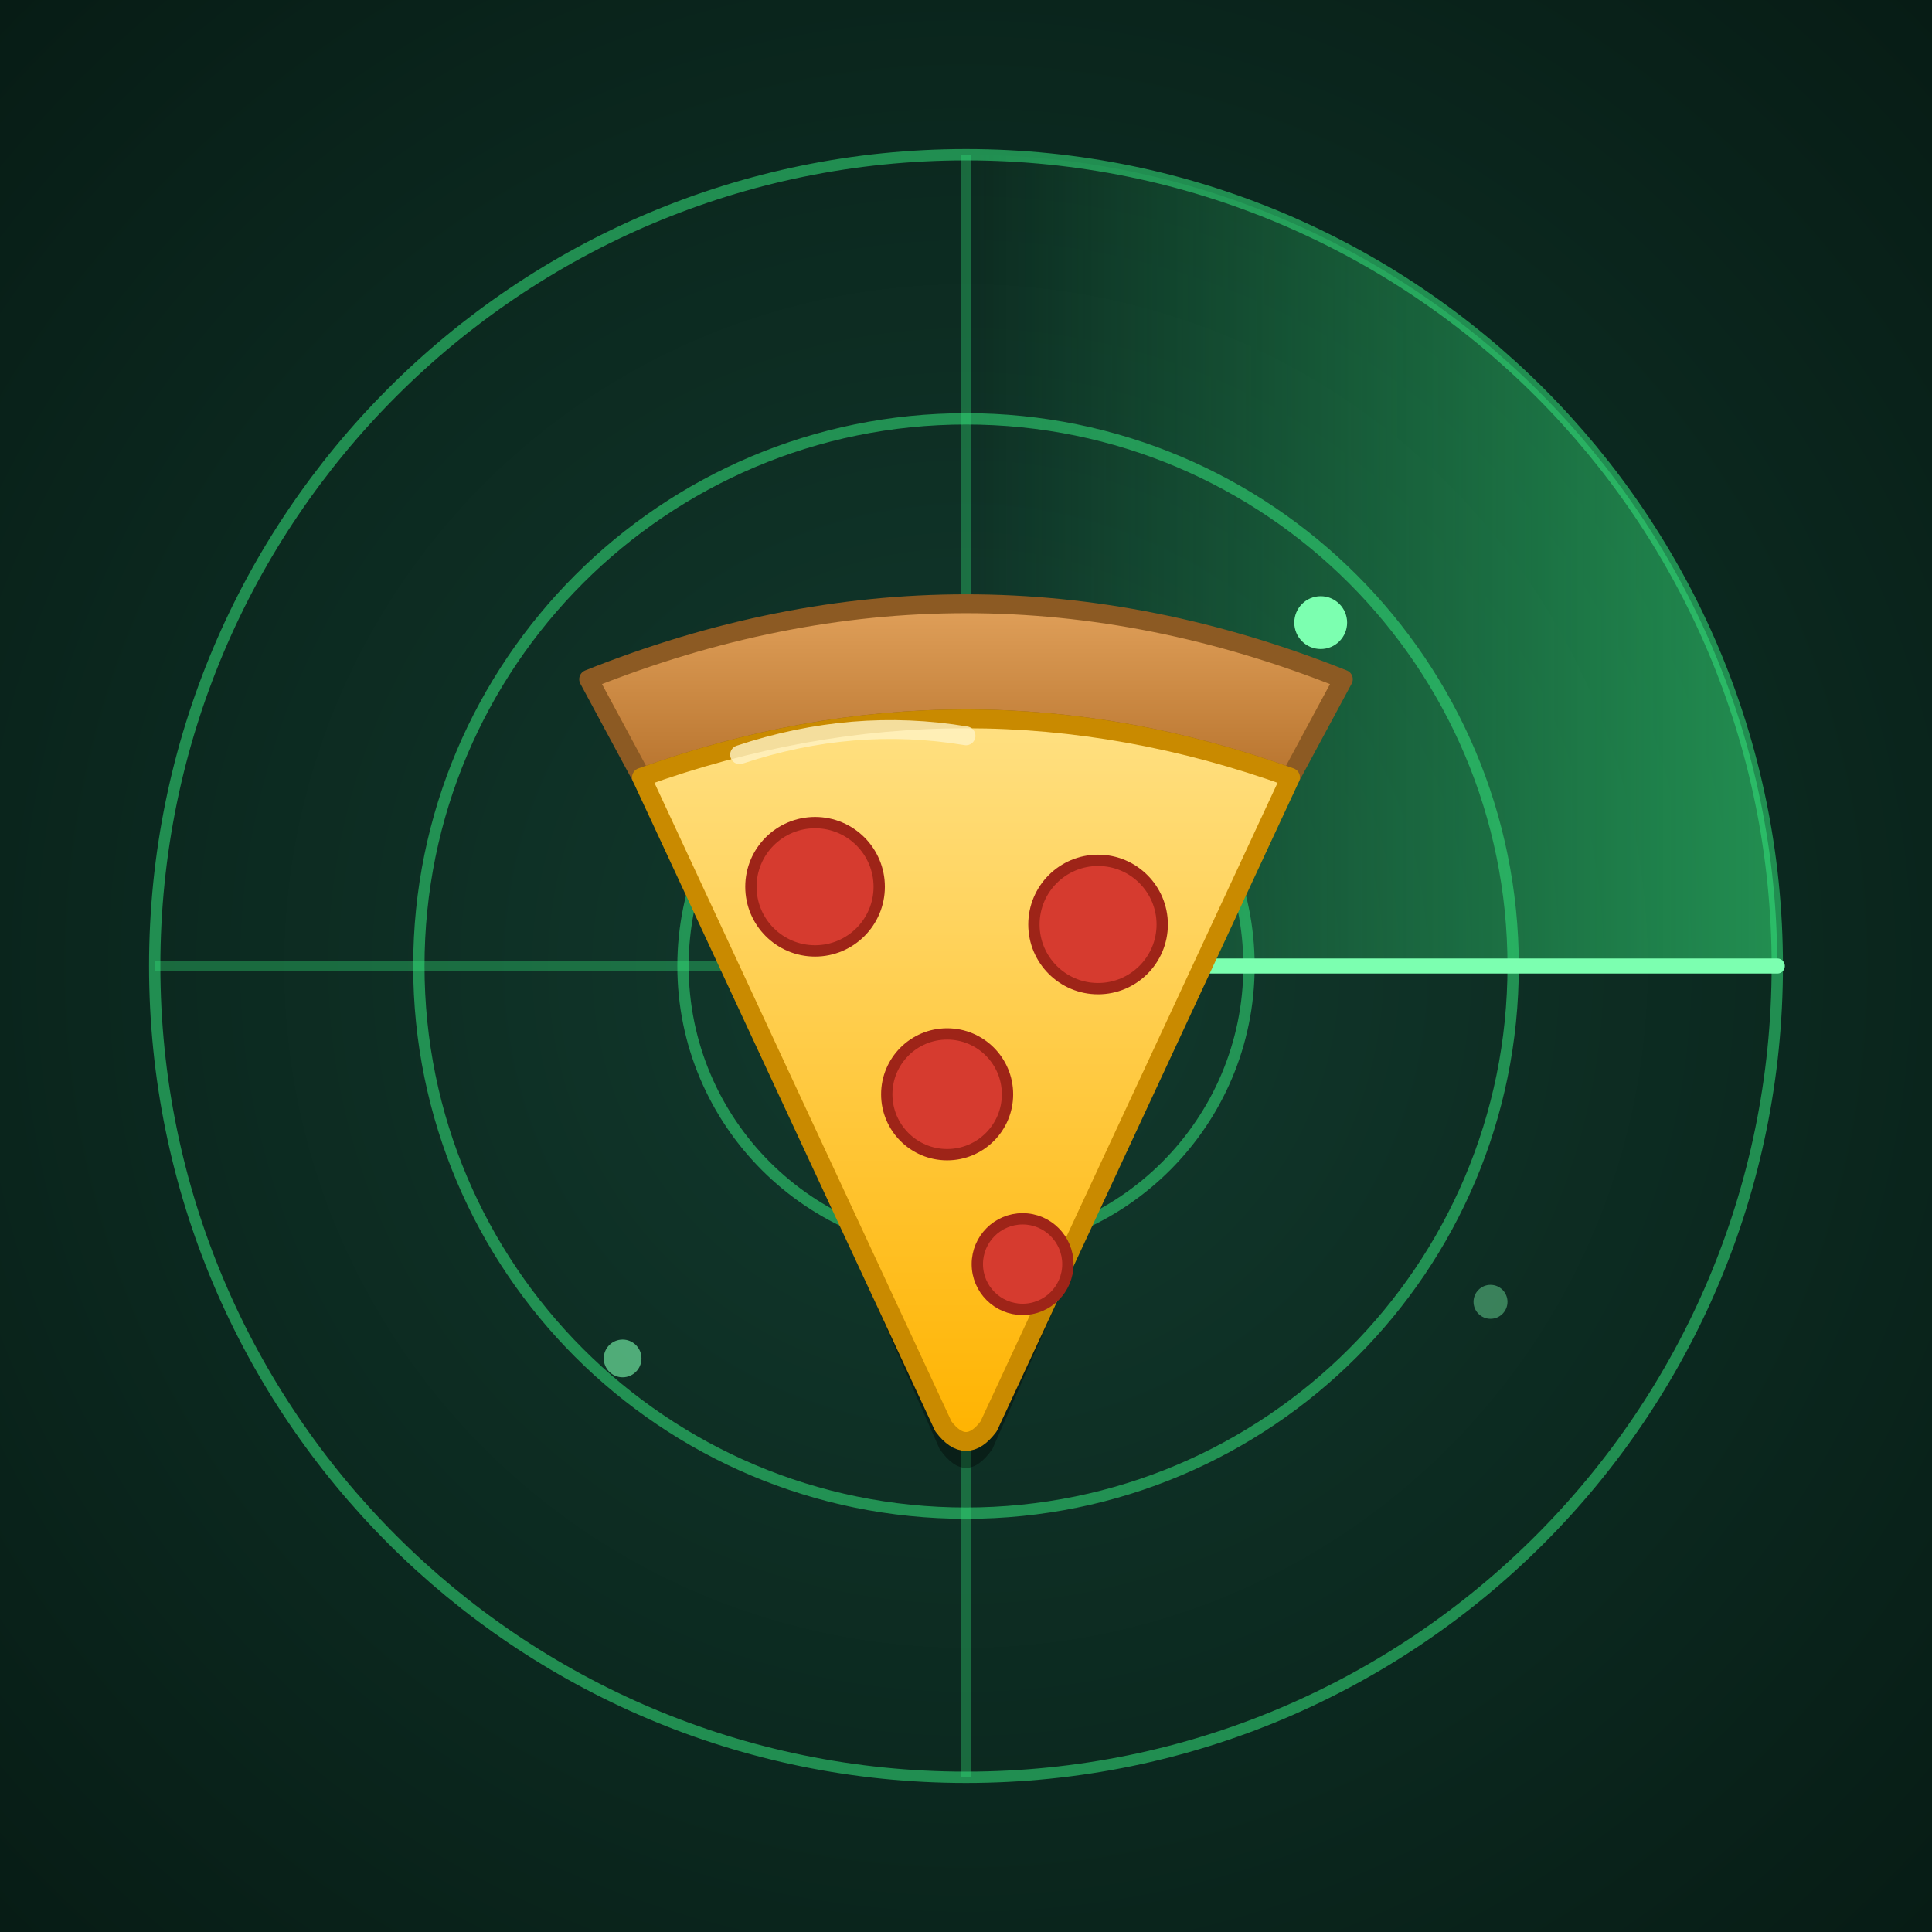
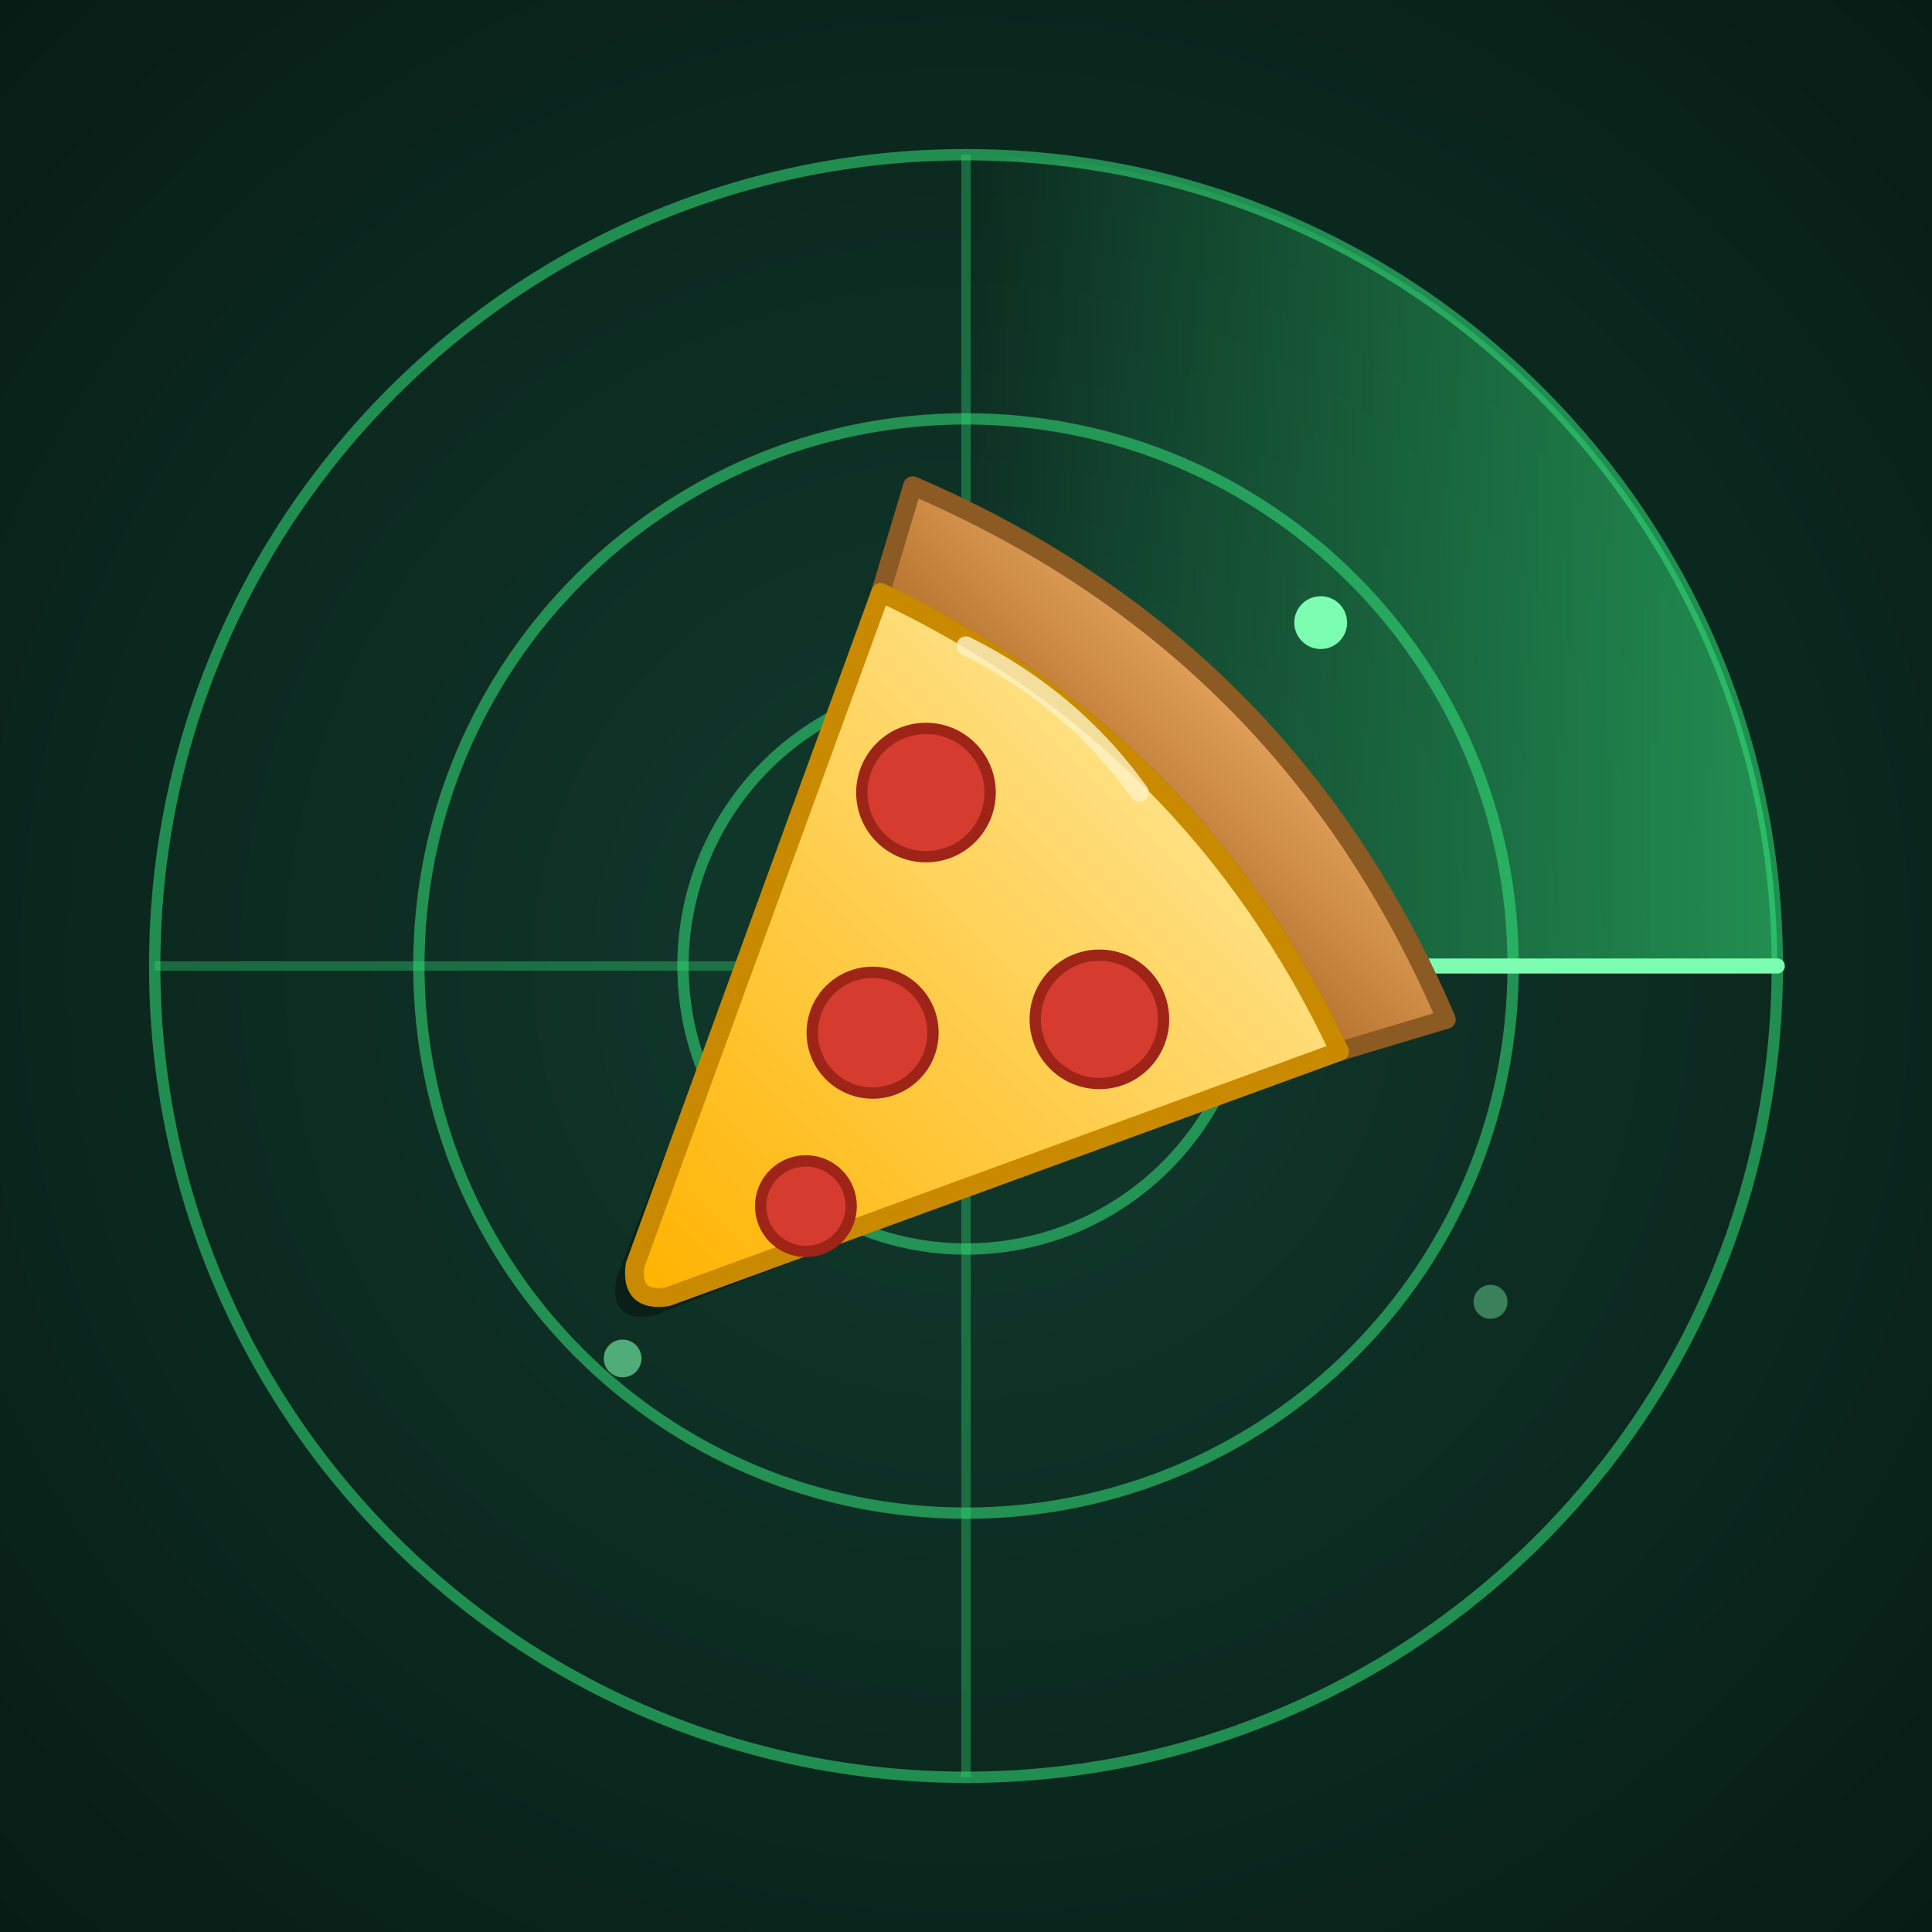
<svg xmlns="http://www.w3.org/2000/svg" viewBox="0 0 1024 1024">
  <defs>
    <radialGradient id="bg" cx="0.5" cy="0.5" r="0.7">
      <stop offset="0" stop-color="#123B2E" />
      <stop offset="1" stop-color="#071C15" />
    </radialGradient>
    <linearGradient id="sweep" x1="0" y1="0" x2="1" y2="0">
      <stop offset="0" stop-color="#34E27A" stop-opacity="0" />
      <stop offset="1" stop-color="#34E27A" stop-opacity="0.55" />
    </linearGradient>
    <linearGradient id="cheese" x1="0" y1="0" x2="0" y2="1">
      <stop offset="0" stop-color="#FFE082" />
      <stop offset="1" stop-color="#FFB300" />
    </linearGradient>
    <linearGradient id="crust" x1="0" y1="0" x2="0" y2="1">
      <stop offset="0" stop-color="#E0A05A" />
      <stop offset="1" stop-color="#B8742E" />
    </linearGradient>
  </defs>
  <rect width="1024" height="1024" fill="url(#bg)" />
  <g fill="none" stroke="#34E27A" stroke-opacity="0.55" stroke-width="6">
    <circle cx="512" cy="512" r="150" />
    <circle cx="512" cy="512" r="290" />
    <circle cx="512" cy="512" r="430" />
  </g>
  <g stroke="#34E27A" stroke-opacity="0.35" stroke-width="5">
    <line x1="512" y1="82" x2="512" y2="942" />
    <line x1="82" y1="512" x2="942" y2="512" />
  </g>
  <path d="M512 512 L512 82 A430 430 0 0 1 942 512 Z" fill="url(#sweep)" />
  <line x1="512" y1="512" x2="942" y2="512" stroke="#7CFFB0" stroke-width="8" stroke-linecap="round" />
  <circle cx="700" cy="330" r="14" fill="#7CFFB0" />
  <circle cx="330" cy="720" r="10" fill="#7CFFB0" opacity="0.6" />
  <circle cx="790" cy="690" r="9" fill="#7CFFB0" opacity="0.4" />
-   <g transform="translate(512,520)">
+   <g transform="translate(512,512) rotate(45)">
    <path d="M-190 -170 Q0 -235 190 -170 L14 230 Q0 250 -14 230 Z" fill="#000" opacity="0.35" transform="translate(0,18)" />
    <path d="M-200 -160 Q0 -240 200 -160 L172 -108 Q0 -170 -172 -108 Z" fill="url(#crust)" stroke="#8C5A23" stroke-width="10" stroke-linejoin="round" />
    <path d="M-172 -108 Q0 -170 172 -108 L12 236 Q0 252 -12 236 Z" fill="url(#cheese)" stroke="#C98A00" stroke-width="10" stroke-linejoin="round" />
    <g fill="#D63B2F" stroke="#9E2418" stroke-width="6">
      <circle cx="-80" cy="-50" r="34" />
      <circle cx="70" cy="-30" r="34" />
      <circle cx="-10" cy="60" r="32" />
      <circle cx="30" cy="150" r="24" />
    </g>
    <path d="M-120 -120 Q-60 -140 0 -130" fill="none" stroke="#FFF3C4" stroke-width="10" stroke-linecap="round" opacity="0.8" />
  </g>
</svg>
